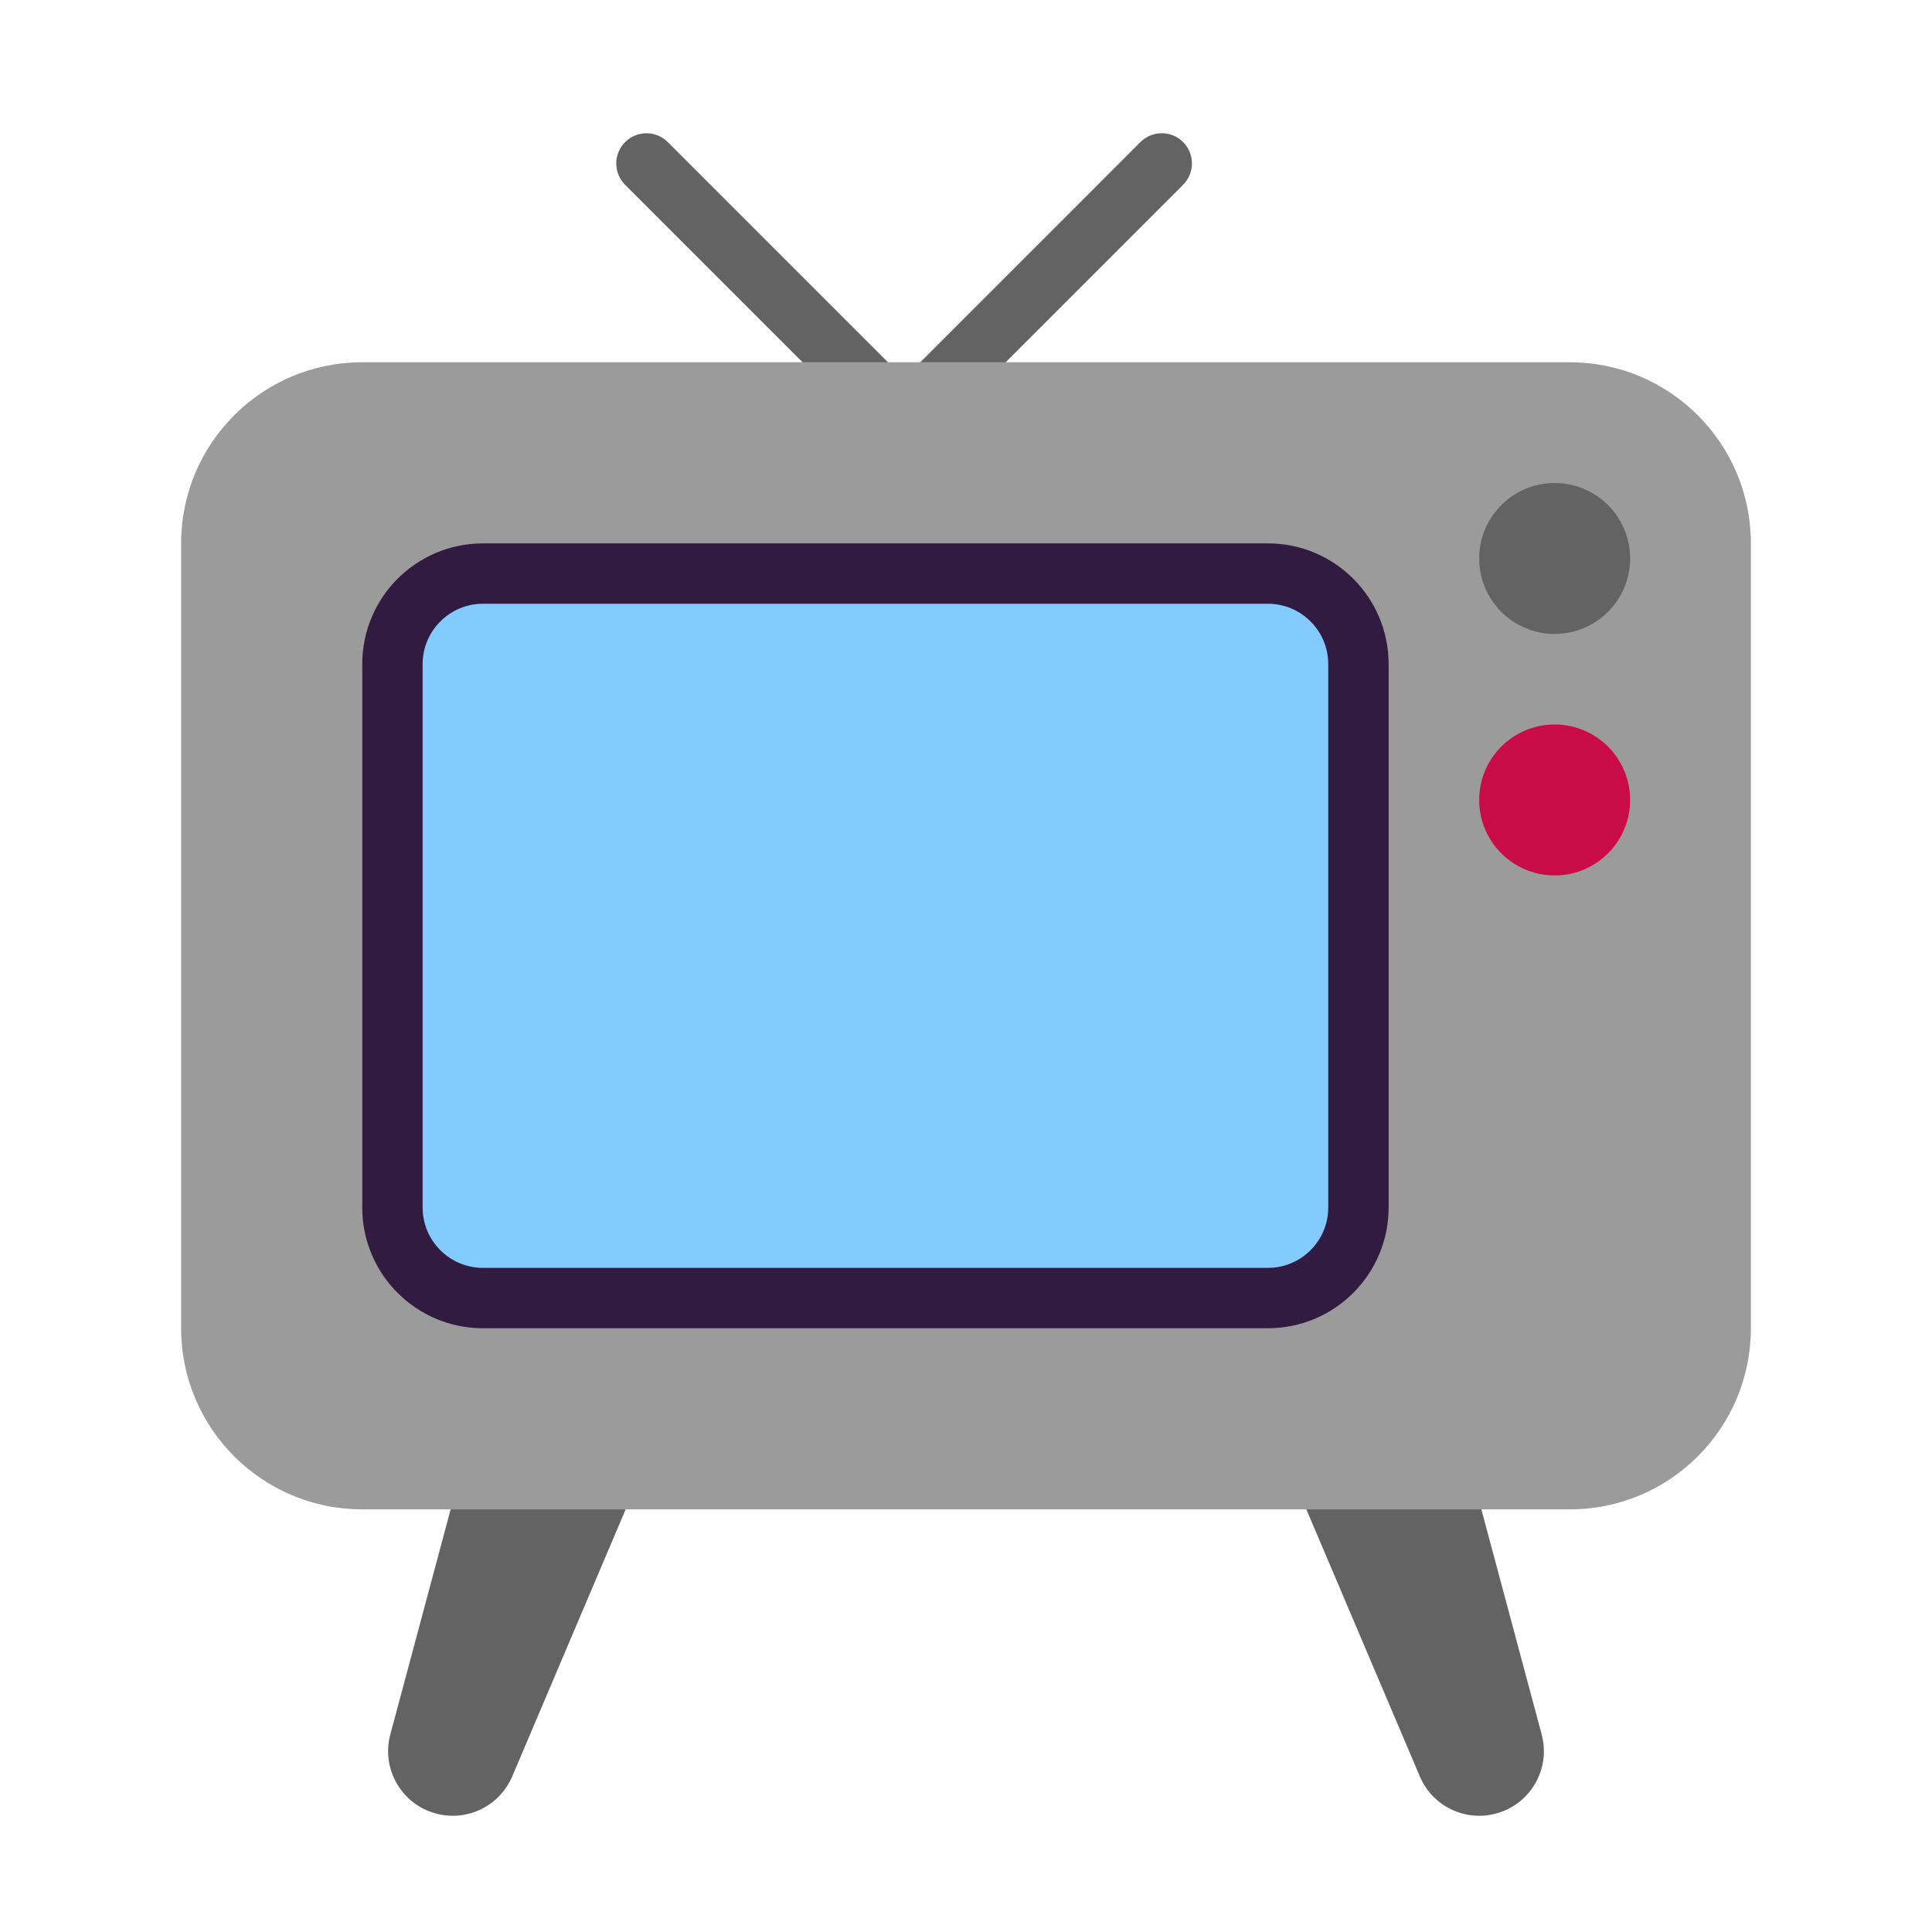
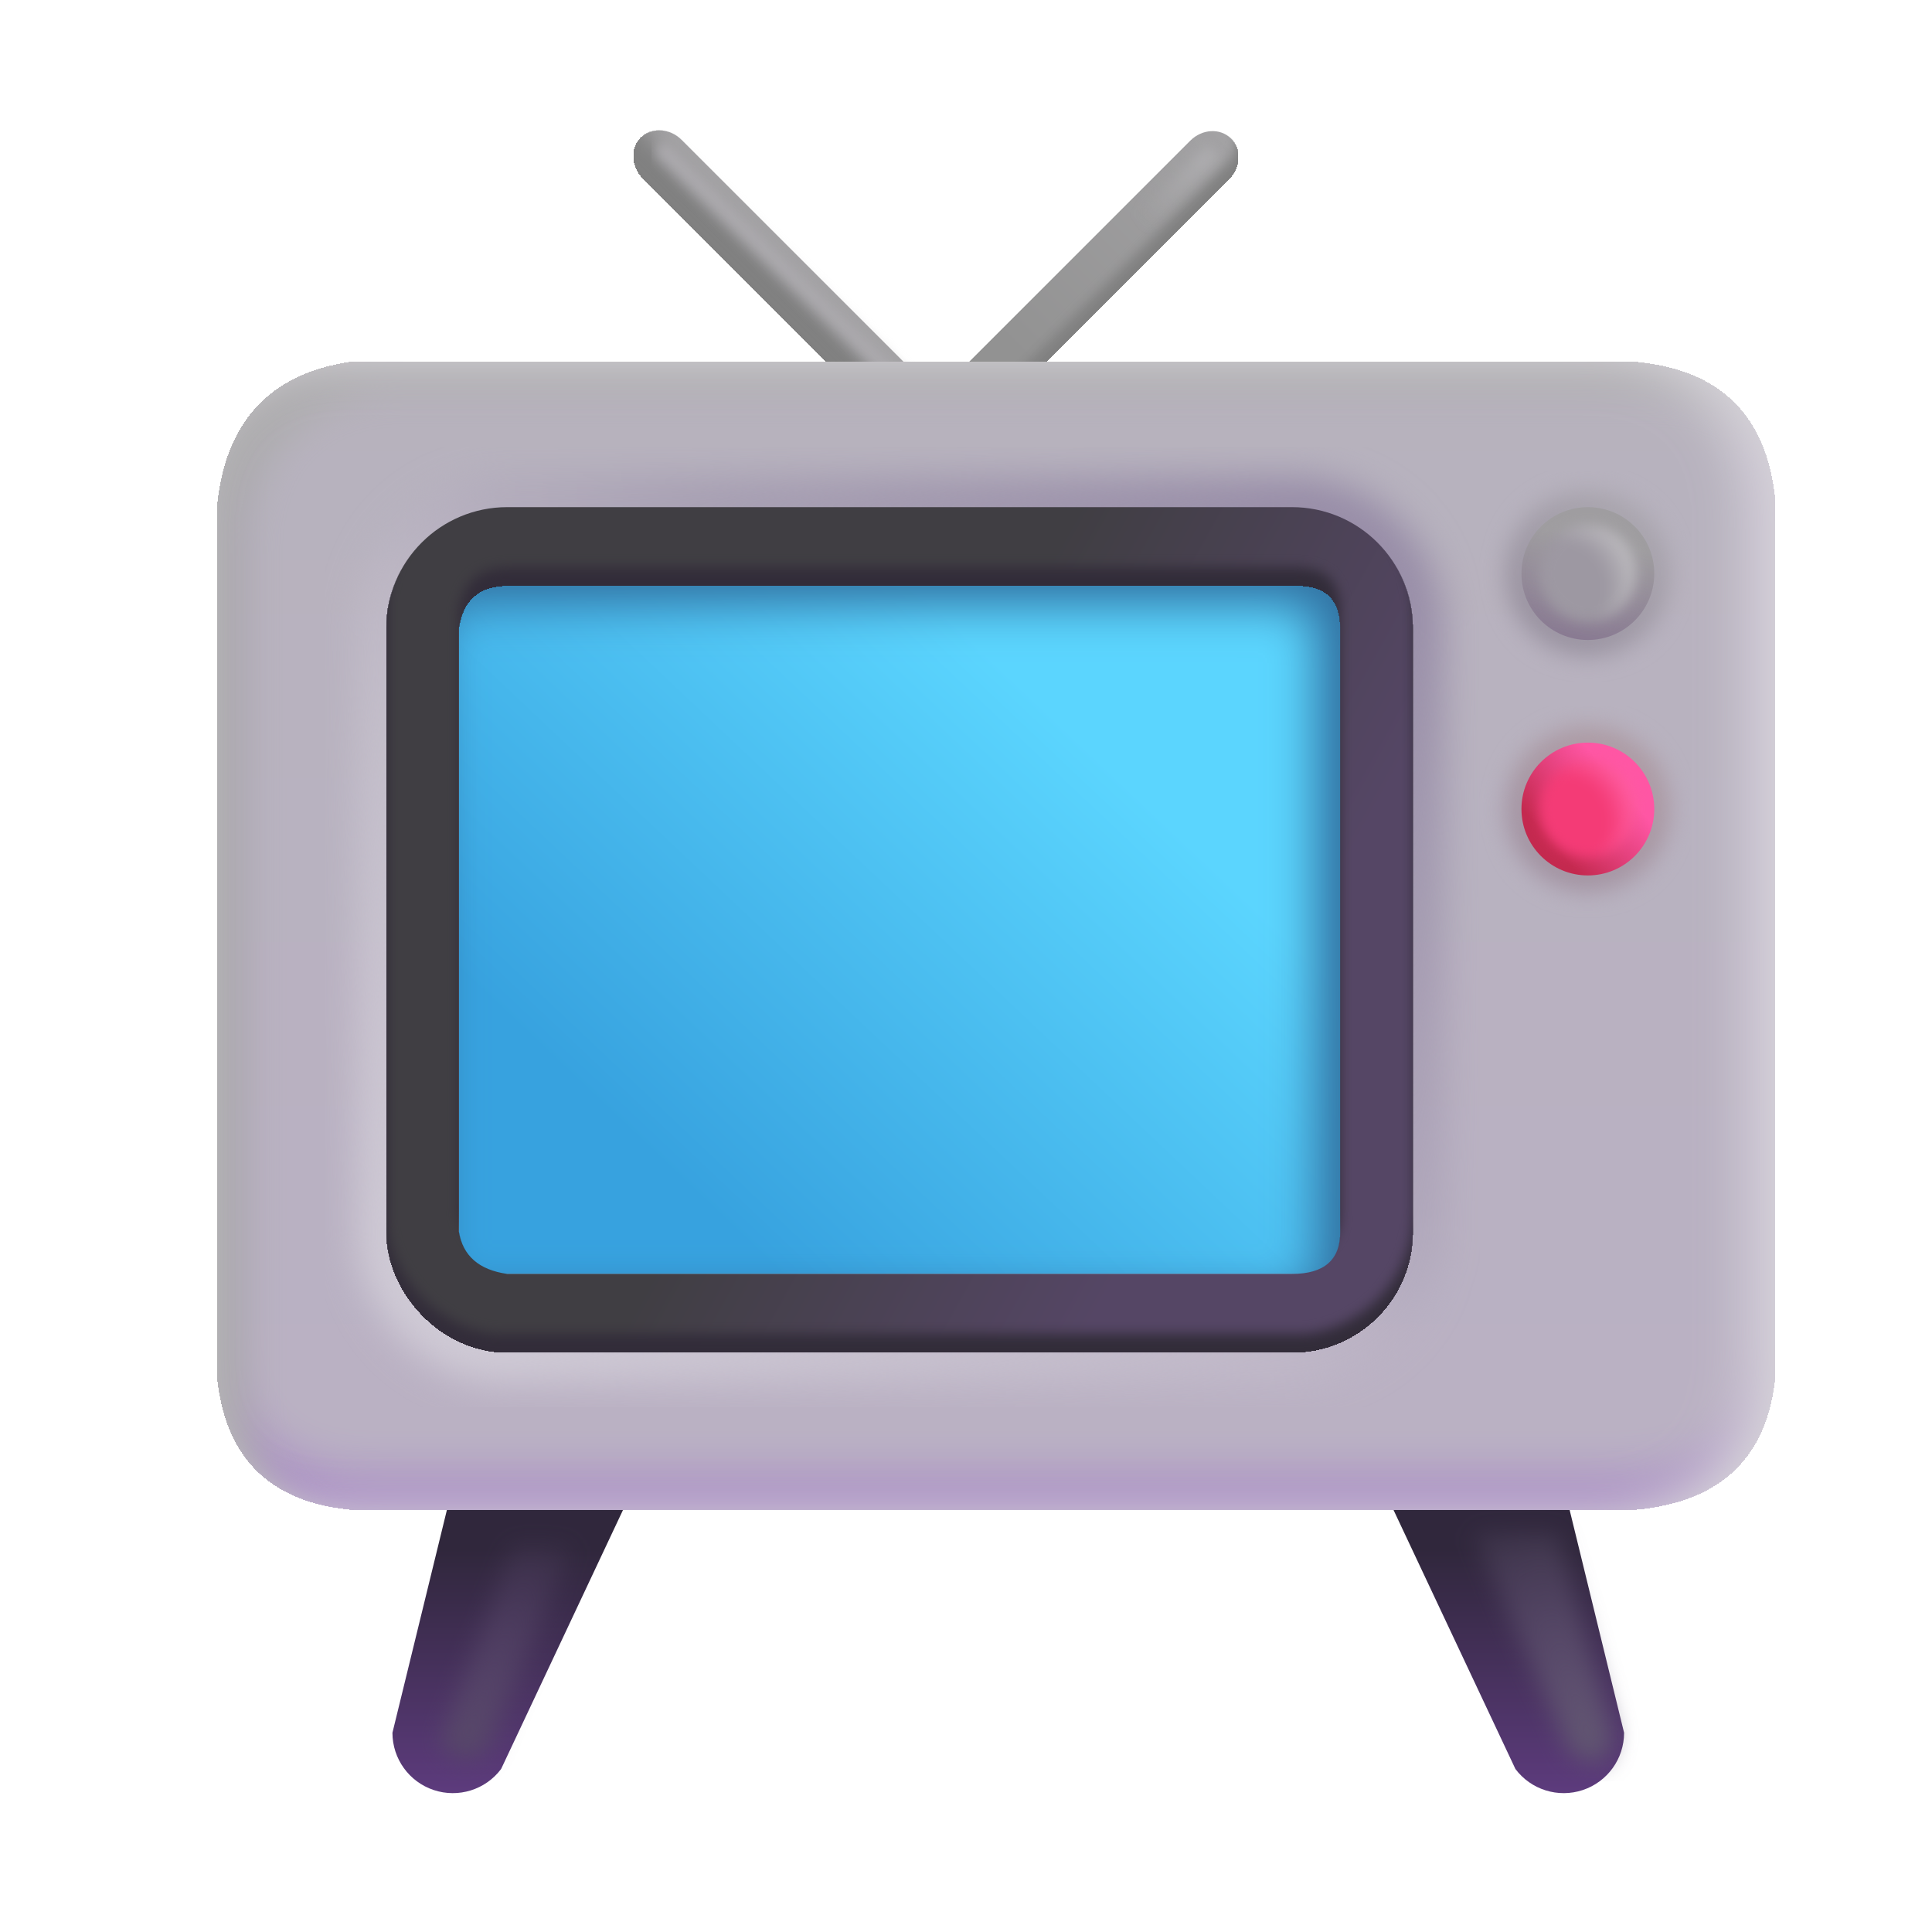
- <svg xmlns="http://www.w3.org/2000/svg" width="32" height="32" viewBox="0 0 32 32" fill="none">
-   <path d="M10.354 3.061C10.158 2.865 10.158 2.549 10.354 2.354C10.549 2.158 10.865 2.158 11.061 2.354L14.95 6.243L14.243 6.95L10.354 3.061Z" fill="#636363" />
-   <path d="M18.889 2.353C19.084 2.158 19.401 2.158 19.596 2.353C19.791 2.549 19.791 2.865 19.596 3.061L15.707 6.95L15 6.243L18.889 2.353Z" fill="#636363" />
-   <path d="M11 23.5L8 23L6.465 28.728C6.312 29.299 6.651 29.886 7.222 30.038C7.737 30.177 8.275 29.914 8.484 29.423L11 23.5Z" fill="#636363" />
-   <path d="M21 23.5L24 23L25.535 28.728C25.688 29.299 25.349 29.886 24.778 30.038C24.263 30.177 23.725 29.914 23.517 29.423L21 23.5Z" fill="#636363" />
-   <path d="M3 9C3 7.343 4.343 6 6 6H26C27.657 6 29 7.343 29 9V22C29 23.657 27.657 25 26 25H6C4.343 25 3 23.657 3 22V9Z" fill="#9B9B9B" />
-   <circle cx="25.75" cy="13.25" r="1.25" fill="#CA0B4A" />
-   <circle cx="25.75" cy="9.25" r="1.25" fill="#636363" />
-   <path d="M6.5 11.5C6.5 10.395 7.395 9.5 8.5 9.5H20.5C21.605 9.5 22.5 10.395 22.5 11.5V19.5C22.5 20.605 21.605 21.5 20.5 21.5H8.5C7.395 21.5 6.5 20.605 6.5 19.5V11.5Z" fill="#83CBFF" />
-   <path d="M21 10C21.552 10 22 10.448 22 11V20C22 20.552 21.552 21 21 21H8C7.448 21 7 20.552 7 20V11C7 10.448 7.448 10 8 10H21ZM8 9C6.895 9 6 9.895 6 11V20C6 21.105 6.895 22 8 22H21C22.105 22 23 21.105 23 20V11C23 9.895 22.105 9 21 9H8Z" fill="#321B41" />
+ <svg xmlns="http://www.w3.org/2000/svg" width="32" height="32" fill="none" viewBox="0 0 32 32">
+   <path fill="url(#a)" d="M7.6 24.2h3.1l-2.4 5.1a1 1 0 0 1-1.8-.6z" />
+   <path fill="url(#b)" d="M25.8 24.2h-3.1l2.4 5.1a1 1 0 0 0 1.8-.6z" />
+   <g filter="url(#c)">
+     <rect width=".9" height="8.4" fill="url(#d)" rx=".5" transform="rotate(45 7.2 26.3)scale(-1 1)" />
+   </g>
+   <g filter="url(#e)">
+     <rect width=".9" height="8.4" x="10.3" y="2.6" fill="#a3a2a4" rx=".5" transform="rotate(-45 10.3 2.6)" />
+   </g>
+   <g filter="url(#f)">
+     <path stroke="#acaaae" stroke-linecap="round" stroke-width=".3" d="m11 2.5 4.1 4" />
+   </g>
+   <g filter="url(#g)">
+     <path stroke="url(#h)" stroke-linecap="round" stroke-width=".3" d="m20 2.6-4 4" />
+   </g>
+   <g filter="url(#i)">
+     <path fill="url(#j)" d="M3.6 8.4Q3.8 6.3 5.8 6h21.3q2.1.2 2.3 2.3v14.5q-.2 2-2.3 2.2H5.8q-2-.2-2.2-2.2z" />
+   </g>
+   <g clip-rule="evenodd" filter="url(#k)">
+     <path stroke="url(#l)" d="M8.4 8.4a2 2 0 0 0-2 2v10c0 1 .9 2 2 2h13a2 2 0 0 0 2-2v-10a2 2 0 0 0-2-2z" />
+     <path stroke="url(#m)" d="M8.4 8.4a2 2 0 0 0-2 2v10c0 1 .9 2 2 2h13a2 2 0 0 0 2-2v-10a2 2 0 0 0-2-2z" />
+   </g>
+   <g filter="url(#n)">
+     <rect width="14.6" height="11.5" x="7.6" y="9.6" fill="url(#o)" rx=".5" />
+   </g>
+   <g filter="url(#p)">
+     <path fill="url(#q)" fill-rule="evenodd" d="M21.5 9.7H8.4q-.7 0-.8.7v10q.1.6.8.7h13q.8 0 .8-.7v-10q0-.7-.7-.7M8.4 8.4a2 2 0 0 0-2 2v10c0 1 .9 2 2 2h13a2 2 0 0 0 2-2v-10a2 2 0 0 0-2-2z" clip-rule="evenodd" />
+   </g>
+   <g filter="url(#r)">
+     <circle cx="26.3" cy="13.4" r="1.1" stroke="url(#s)" stroke-width=".5" />
+   </g>
+   <g filter="url(#t)">
+     <circle cx="26.3" cy="9.5" r="1.1" stroke="url(#u)" stroke-width=".5" />
+   </g>
+   <circle cx="26.3" cy="9.5" r="1.1" fill="url(#v)" />
+   <circle cx="26.3" cy="13.4" r="1.1" fill="url(#w)" />
+   <g filter="url(#x)">
+     <circle cx="26.3" cy="9.5" r=".8" fill="#9d98a2" />
+     <circle cx="26.3" cy="9.5" r=".8" fill="url(#y)" />
+   </g>
+   <g filter="url(#z)">
+     <circle cx="26.3" cy="13.4" r=".8" fill="#f43b76" />
+     <circle cx="26.3" cy="13.4" r=".8" fill="url(#A)" />
+   </g>
+   <g filter="url(#B)">
+     <path fill="url(#C)" d="M8.5 25.6h1l-1.4 3.3q-.2.3-.5.2a.3.3 0 0 1-.2-.5z" />
+   </g>
+   <g filter="url(#D)">
+     <path fill="url(#E)" d="M25.8 25.4h-1.4L26 29q.2.2.5.2.2-.2.2-.5z" />
+   </g>
+   <defs>
+     <linearGradient id="a" x1="8.6" x2="8.6" y1="24.6" y2="29.9" gradientUnits="userSpaceOnUse">
+       <stop offset=".2" stop-color="#30273c" />
+       <stop offset="1" stop-color="#5f3c80" />
+     </linearGradient>
+     <linearGradient id="b" x1="24.8" x2="24.8" y1="24.6" y2="29.9" gradientUnits="userSpaceOnUse">
+       <stop offset=".2" stop-color="#30273c" />
+       <stop offset="1" stop-color="#5f3c80" />
+     </linearGradient>
+     <linearGradient id="d" x1=".5" x2=".5" y1="0" y2="8.4" gradientUnits="userSpaceOnUse">
+       <stop stop-color="#a3a2a4" />
+       <stop offset=".6" stop-color="#929292" />
+     </linearGradient>
+     <linearGradient id="h" x1="20.9" x2="18.9" y1="1.9" y2="3.7" gradientUnits="userSpaceOnUse">
+       <stop stop-color="#b6b5b8" />
+       <stop offset="1" stop-color="#b6b5b8" stop-opacity="0" />
+     </linearGradient>
+     <linearGradient id="j" x1="16.5" x2="16.5" y1="6.1" y2="25.1" gradientUnits="userSpaceOnUse">
+       <stop stop-color="#b7b2bd" />
+       <stop offset="1" stop-color="#bab1c4" />
+     </linearGradient>
+     <linearGradient id="l" x1="22.2" x2="14.9" y1="8.4" y2="18.2" gradientUnits="userSpaceOnUse">
+       <stop stop-color="#978ca7" />
+       <stop offset="1" stop-color="#978ca7" stop-opacity="0" />
+     </linearGradient>
+     <linearGradient id="m" x1="7.1" x2="16.2" y1="22.2" y2="12.7" gradientUnits="userSpaceOnUse">
+       <stop stop-color="#d0cbd6" />
+       <stop offset="1" stop-color="#d0cbd6" stop-opacity="0" />
+     </linearGradient>
+     <linearGradient id="o" x1="18.5" x2="11.7" y1="12.8" y2="20" gradientUnits="userSpaceOnUse">
+       <stop stop-color="#5bd5fe" />
+       <stop offset="1" stop-color="#37a2df" />
+     </linearGradient>
+     <linearGradient id="q" x1="14.4" x2="24.3" y1="14.6" y2="20.1" gradientUnits="userSpaceOnUse">
+       <stop stop-color="#403e43" />
+       <stop offset=".6" stop-color="#554665" />
+     </linearGradient>
+     <linearGradient id="s" x1="26.8" x2="25.4" y1="12.5" y2="14.6" gradientUnits="userSpaceOnUse">
+       <stop stop-color="#ac99a2" />
+       <stop offset="1" stop-color="#a090a0" />
+     </linearGradient>
+     <linearGradient id="u" x1="27.1" x2="25.4" y1="8.5" y2="10.8" gradientUnits="userSpaceOnUse">
+       <stop stop-color="#a9a5ad" />
+       <stop offset=".8" stop-color="#98919f" />
+     </linearGradient>
+     <linearGradient id="v" x1="26.6" x2="26.2" y1="8.8" y2="10.6" gradientUnits="userSpaceOnUse">
+       <stop offset=".1" stop-color="#9f9da0" />
+       <stop offset="1" stop-color="#897a92" />
+     </linearGradient>
+     <linearGradient id="w" x1="27.3" x2="25.9" y1="13" y2="14.2" gradientUnits="userSpaceOnUse">
+       <stop offset=".2" stop-color="#ff56a4" />
+       <stop offset="1" stop-color="#c4294f" />
+     </linearGradient>
+     <linearGradient id="C" x1="8.2" x2="10" y1="29" y2="25" gradientUnits="userSpaceOnUse">
+       <stop stop-color="#574769" />
+       <stop offset="1" stop-color="#574769" stop-opacity="0" />
+     </linearGradient>
+     <linearGradient id="E" x1="25.9" x2="24" y1="29" y2="24.2" gradientUnits="userSpaceOnUse">
+       <stop stop-color="#615571" />
+       <stop offset="1" stop-color="#615571" stop-opacity="0" />
+     </linearGradient>
+     <filter id="c" width="6.2" height="6.5" x="14.3" y="1.9" color-interpolation-filters="sRGB" filterUnits="userSpaceOnUse">
+       <feFlood flood-opacity="0" result="BackgroundImageFix" />
+       <feBlend in="SourceGraphic" in2="BackgroundImageFix" result="shape" />
+       <feColorMatrix in="SourceAlpha" result="hardAlpha" values="0 0 0 0 0 0 0 0 0 0 0 0 0 0 0 0 0 0 127 0" />
+       <feOffset dy="-.3" />
+       <feGaussianBlur stdDeviation=".1" />
+       <feComposite in2="hardAlpha" k2="-1" k3="1" operator="arithmetic" />
+       <feColorMatrix values="0 0 0 0 0.502 0 0 0 0 0.502 0 0 0 0 0.502 0 0 0 1 0" />
+       <feBlend in2="shape" result="effect1_innerShadow_18_20236" />
+     </filter>
+     <filter id="e" width="6.2" height="6.6" x="10.5" y="1.8" color-interpolation-filters="sRGB" filterUnits="userSpaceOnUse">
+       <feFlood flood-opacity="0" result="BackgroundImageFix" />
+       <feBlend in="SourceGraphic" in2="BackgroundImageFix" result="shape" />
+       <feColorMatrix in="SourceAlpha" result="hardAlpha" values="0 0 0 0 0 0 0 0 0 0 0 0 0 0 0 0 0 0 127 0" />
+       <feOffset dy="-.8" />
+       <feGaussianBlur stdDeviation=".2" />
+       <feComposite in2="hardAlpha" k2="-1" k3="1" operator="arithmetic" />
+       <feColorMatrix values="0 0 0 0 0.502 0 0 0 0 0.502 0 0 0 0 0.502 0 0 0 1 0" />
+       <feBlend in2="shape" result="effect1_innerShadow_18_20236" />
+     </filter>
+     <filter id="f" width="4.6" height="4.6" x="10.8" y="2.2" color-interpolation-filters="sRGB" filterUnits="userSpaceOnUse">
+       <feFlood flood-opacity="0" result="BackgroundImageFix" />
+       <feBlend in="SourceGraphic" in2="BackgroundImageFix" result="shape" />
+       <feGaussianBlur result="effect1_foregroundBlur_18_20236" stdDeviation=".1" />
+     </filter>
+     <filter id="g" width="4.6" height="4.6" x="15.7" y="2.3" color-interpolation-filters="sRGB" filterUnits="userSpaceOnUse">
+       <feFlood flood-opacity="0" result="BackgroundImageFix" />
+       <feBlend in="SourceGraphic" in2="BackgroundImageFix" result="shape" />
+       <feGaussianBlur result="effect1_foregroundBlur_18_20236" stdDeviation=".1" />
+     </filter>
+     <filter id="i" width="26.8" height="20" x="3.1" y="5.6" color-interpolation-filters="sRGB" filterUnits="userSpaceOnUse">
+       <feFlood flood-opacity="0" result="BackgroundImageFix" />
+       <feBlend in="SourceGraphic" in2="BackgroundImageFix" result="shape" />
+       <feColorMatrix in="SourceAlpha" result="hardAlpha" values="0 0 0 0 0 0 0 0 0 0 0 0 0 0 0 0 0 0 127 0" />
+       <feOffset dy="-.5" />
+       <feGaussianBlur stdDeviation=".4" />
+       <feComposite in2="hardAlpha" k2="-1" k3="1" operator="arithmetic" />
+       <feColorMatrix values="0 0 0 0 0.643 0 0 0 0 0.514 0 0 0 0 0.765 0 0 0 1 0" />
+       <feBlend in2="shape" result="effect1_innerShadow_18_20236" />
+       <feColorMatrix in="SourceAlpha" result="hardAlpha" values="0 0 0 0 0 0 0 0 0 0 0 0 0 0 0 0 0 0 127 0" />
+       <feOffset dx=".5" dy=".5" />
+       <feGaussianBlur stdDeviation=".3" />
+       <feComposite in2="hardAlpha" k2="-1" k3="1" operator="arithmetic" />
+       <feColorMatrix values="0 0 0 0 0.678 0 0 0 0 0.675 0 0 0 0 0.682 0 0 0 1 0" />
+       <feBlend in2="effect1_innerShadow_18_20236" result="effect2_innerShadow_18_20236" />
+       <feColorMatrix in="SourceAlpha" result="hardAlpha" values="0 0 0 0 0 0 0 0 0 0 0 0 0 0 0 0 0 0 127 0" />
+       <feOffset dx="-.5" />
+       <feGaussianBlur stdDeviation=".4" />
+       <feComposite in2="hardAlpha" k2="-1" k3="1" operator="arithmetic" />
+       <feColorMatrix values="0 0 0 0 0.835 0 0 0 0 0.824 0 0 0 0 0.847 0 0 0 1 0" />
+       <feBlend in2="effect2_innerShadow_18_20236" result="effect3_innerShadow_18_20236" />
+     </filter>
+     <filter id="k" width="19.1" height="15.9" x="5.4" y="7.4" color-interpolation-filters="sRGB" filterUnits="userSpaceOnUse">
+       <feFlood flood-opacity="0" result="BackgroundImageFix" />
+       <feBlend in="SourceGraphic" in2="BackgroundImageFix" result="shape" />
+       <feGaussianBlur result="effect1_foregroundBlur_18_20236" stdDeviation=".3" />
+     </filter>
+     <filter id="n" width="15" height="11.9" x="7.2" y="9.6" color-interpolation-filters="sRGB" filterUnits="userSpaceOnUse">
+       <feFlood flood-opacity="0" result="BackgroundImageFix" />
+       <feBlend in="SourceGraphic" in2="BackgroundImageFix" result="shape" />
+       <feColorMatrix in="SourceAlpha" result="hardAlpha" values="0 0 0 0 0 0 0 0 0 0 0 0 0 0 0 0 0 0 127 0" />
+       <feOffset dx="-.4" dy=".4" />
+       <feGaussianBlur stdDeviation=".4" />
+       <feComposite in2="hardAlpha" k2="-1" k3="1" operator="arithmetic" />
+       <feColorMatrix values="0 0 0 0 0.192 0 0 0 0 0.447 0 0 0 0 0.635 0 0 0 1 0" />
+       <feBlend in2="shape" result="effect1_innerShadow_18_20236" />
+     </filter>
+     <filter id="p" width="17.1" height="14.2" x="6.4" y="8.2" color-interpolation-filters="sRGB" filterUnits="userSpaceOnUse">
+       <feFlood flood-opacity="0" result="BackgroundImageFix" />
+       <feBlend in="SourceGraphic" in2="BackgroundImageFix" result="shape" />
+       <feColorMatrix in="SourceAlpha" result="hardAlpha" values="0 0 0 0 0 0 0 0 0 0 0 0 0 0 0 0 0 0 127 0" />
+       <feOffset dy="-.3" />
+       <feGaussianBlur stdDeviation=".1" />
+       <feComposite in2="hardAlpha" k2="-1" k3="1" operator="arithmetic" />
+       <feColorMatrix values="0 0 0 0 0.196 0 0 0 0 0.173 0 0 0 0 0.224 0 0 0 1 0" />
+       <feBlend in2="shape" result="effect1_innerShadow_18_20236" />
+     </filter>
+     <filter id="r" width="3.5" height="3.5" x="24.5" y="11.7" color-interpolation-filters="sRGB" filterUnits="userSpaceOnUse">
+       <feFlood flood-opacity="0" result="BackgroundImageFix" />
+       <feBlend in="SourceGraphic" in2="BackgroundImageFix" result="shape" />
+       <feGaussianBlur result="effect1_foregroundBlur_18_20236" stdDeviation=".2" />
+     </filter>
+     <filter id="t" width="3.5" height="3.5" x="24.5" y="7.8" color-interpolation-filters="sRGB" filterUnits="userSpaceOnUse">
+       <feFlood flood-opacity="0" result="BackgroundImageFix" />
+       <feBlend in="SourceGraphic" in2="BackgroundImageFix" result="shape" />
+       <feGaussianBlur result="effect1_foregroundBlur_18_20236" stdDeviation=".2" />
+     </filter>
+     <filter id="x" width="2.1" height="2.1" x="25.2" y="8.5" color-interpolation-filters="sRGB" filterUnits="userSpaceOnUse">
+       <feFlood flood-opacity="0" result="BackgroundImageFix" />
+       <feBlend in="SourceGraphic" in2="BackgroundImageFix" result="shape" />
+       <feGaussianBlur result="effect1_foregroundBlur_18_20236" stdDeviation=".1" />
+     </filter>
+     <filter id="z" width="2.1" height="2.1" x="25.2" y="12.4" color-interpolation-filters="sRGB" filterUnits="userSpaceOnUse">
+       <feFlood flood-opacity="0" result="BackgroundImageFix" />
+       <feBlend in="SourceGraphic" in2="BackgroundImageFix" result="shape" />
+       <feGaussianBlur result="effect1_foregroundBlur_18_20236" stdDeviation=".1" />
+     </filter>
+     <filter id="B" width="3" height="4.3" x="7" y="25.2" color-interpolation-filters="sRGB" filterUnits="userSpaceOnUse">
+       <feFlood flood-opacity="0" result="BackgroundImageFix" />
+       <feBlend in="SourceGraphic" in2="BackgroundImageFix" result="shape" />
+       <feGaussianBlur result="effect1_foregroundBlur_18_20236" stdDeviation=".2" />
+     </filter>
+     <filter id="D" width="3.2" height="4.5" x="24" y="25" color-interpolation-filters="sRGB" filterUnits="userSpaceOnUse">
+       <feFlood flood-opacity="0" result="BackgroundImageFix" />
+       <feBlend in="SourceGraphic" in2="BackgroundImageFix" result="shape" />
+       <feGaussianBlur result="effect1_foregroundBlur_18_20236" stdDeviation=".2" />
+     </filter>
+     <radialGradient id="y" cx="0" cy="0" r="1" gradientTransform="rotate(-33.7 29 -37.8)scale(1.25774)" gradientUnits="userSpaceOnUse">
+       <stop offset=".6" stop-color="#bcbabe" stop-opacity="0" />
+       <stop offset="1" stop-color="#bcbabe" />
+     </radialGradient>
+     <radialGradient id="A" cx="0" cy="0" r="1" gradientTransform="rotate(-33.7 35.4 -35.9)scale(1.25775)" gradientUnits="userSpaceOnUse">
+       <stop offset=".6" stop-color="#ff5ea2" stop-opacity="0" />
+       <stop offset="1" stop-color="#ff5ea2" />
+     </radialGradient>
+   </defs>
</svg>
